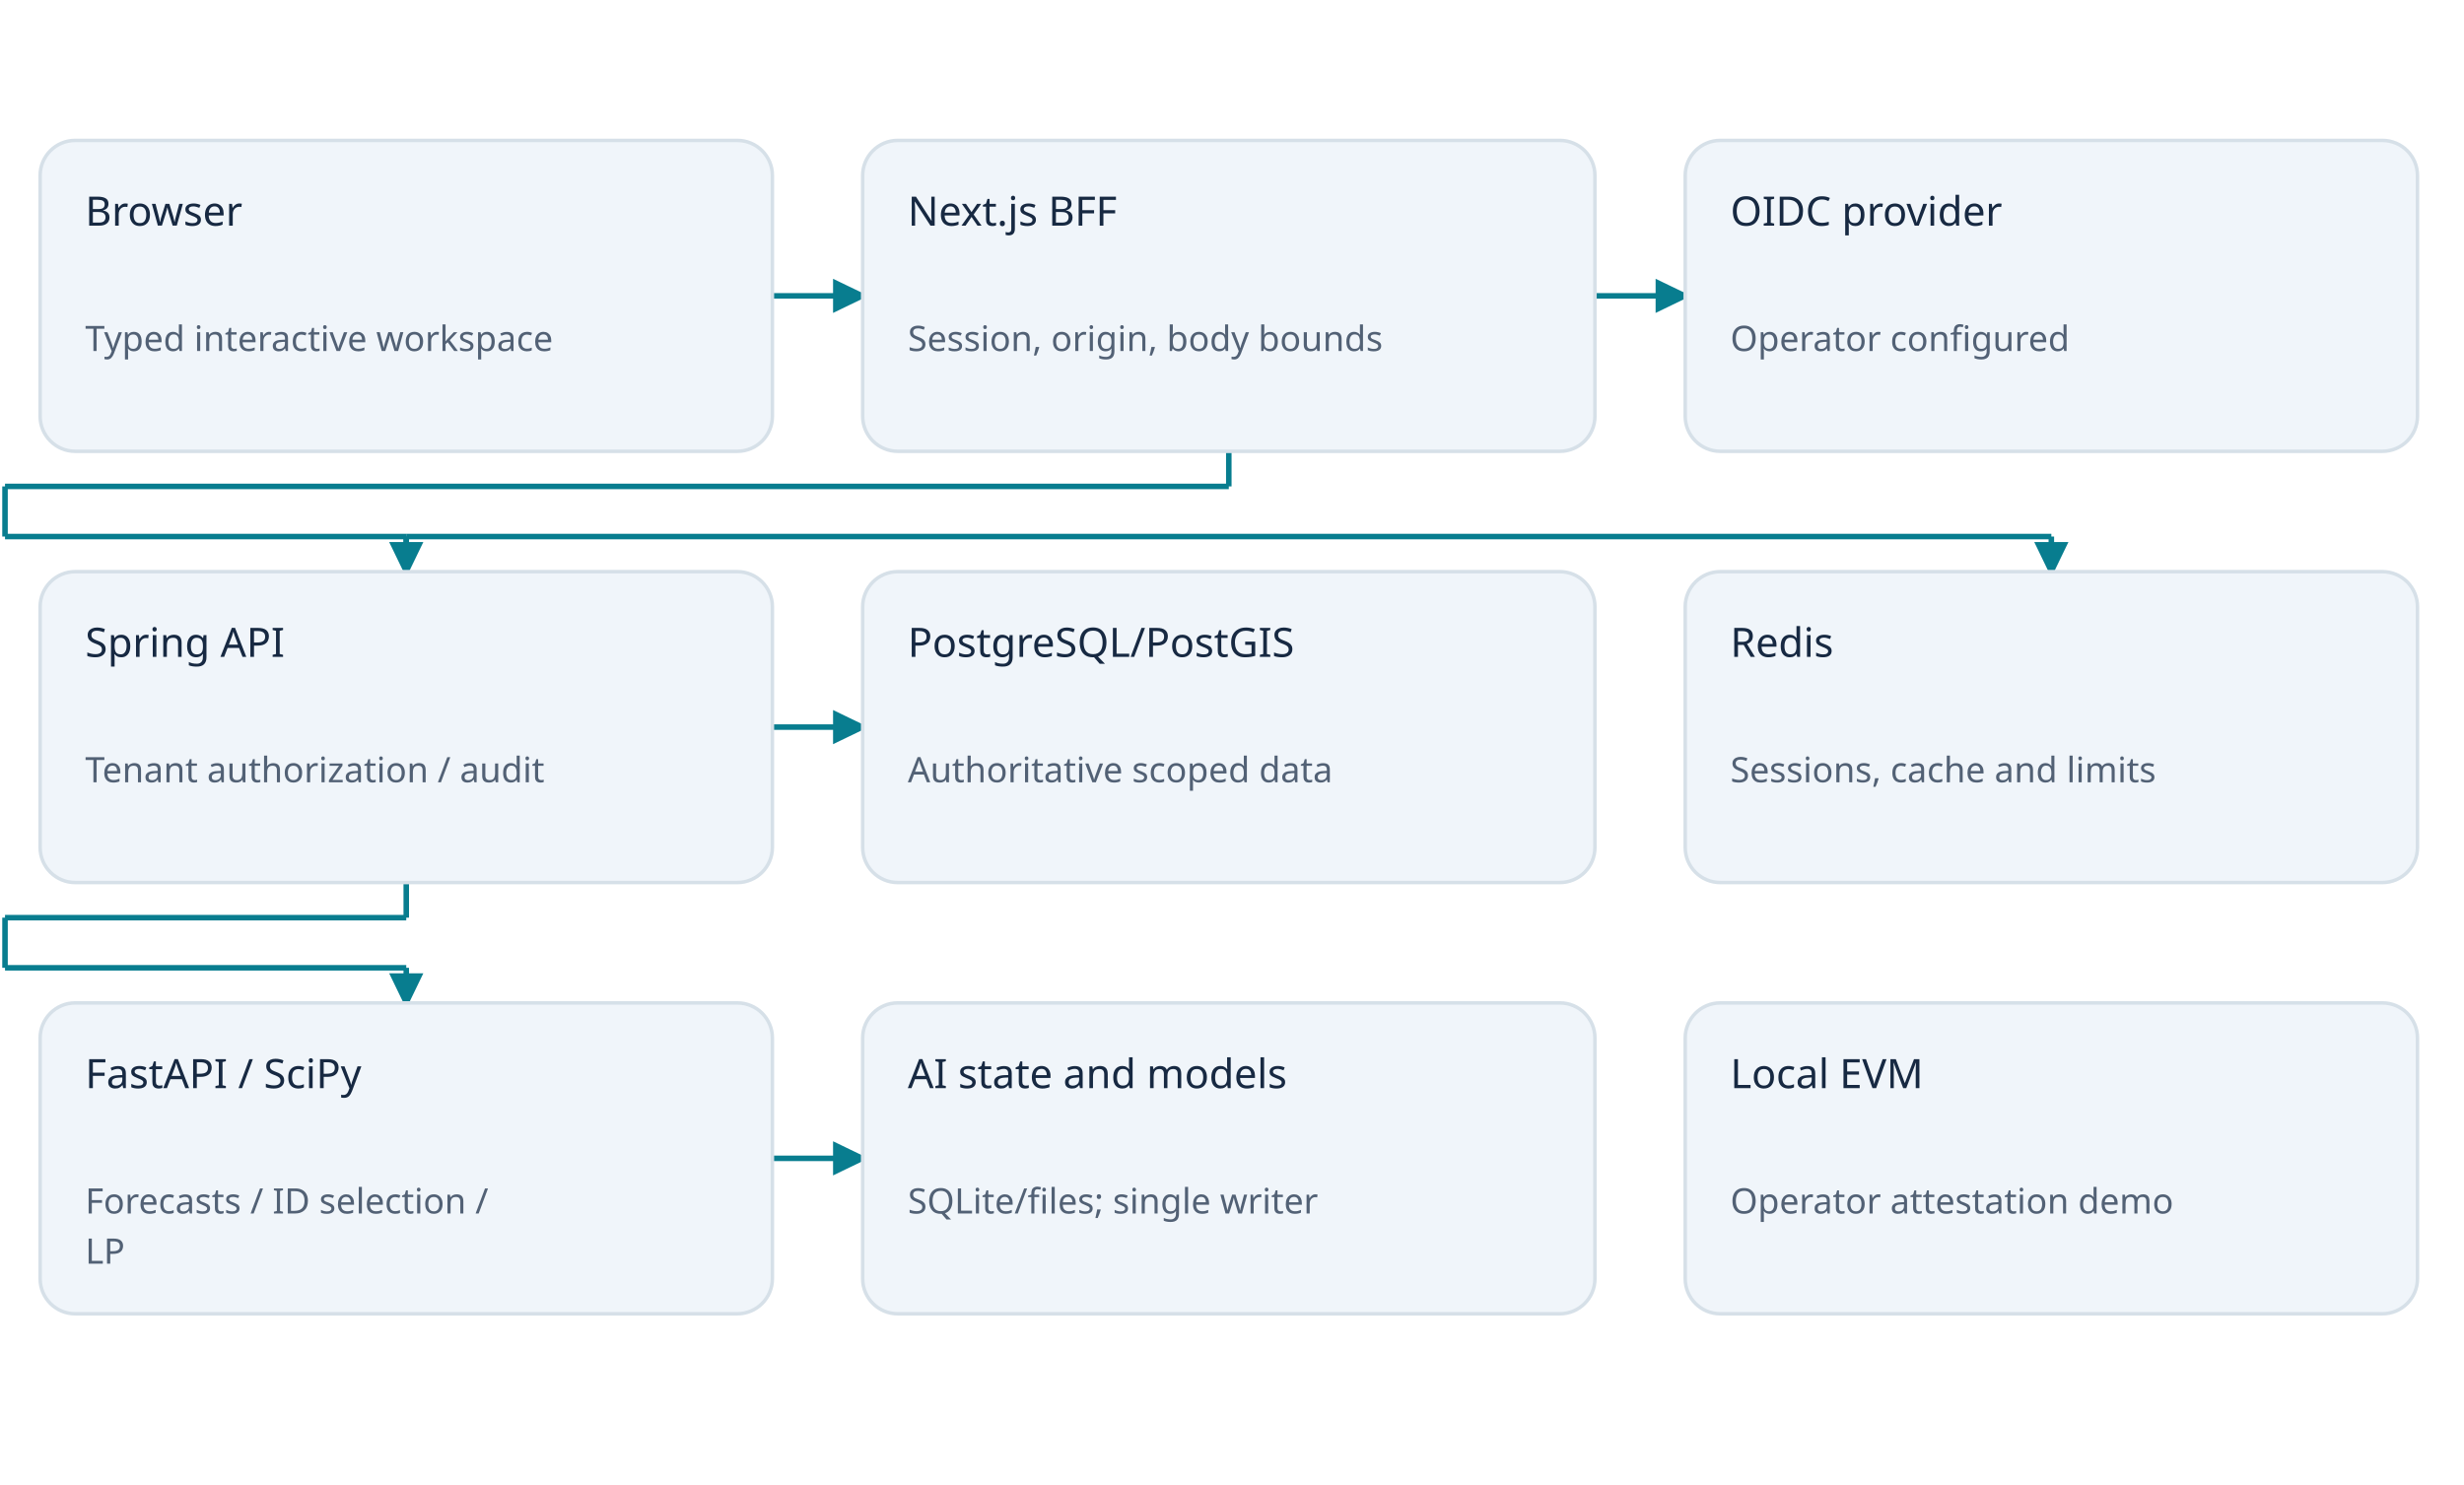
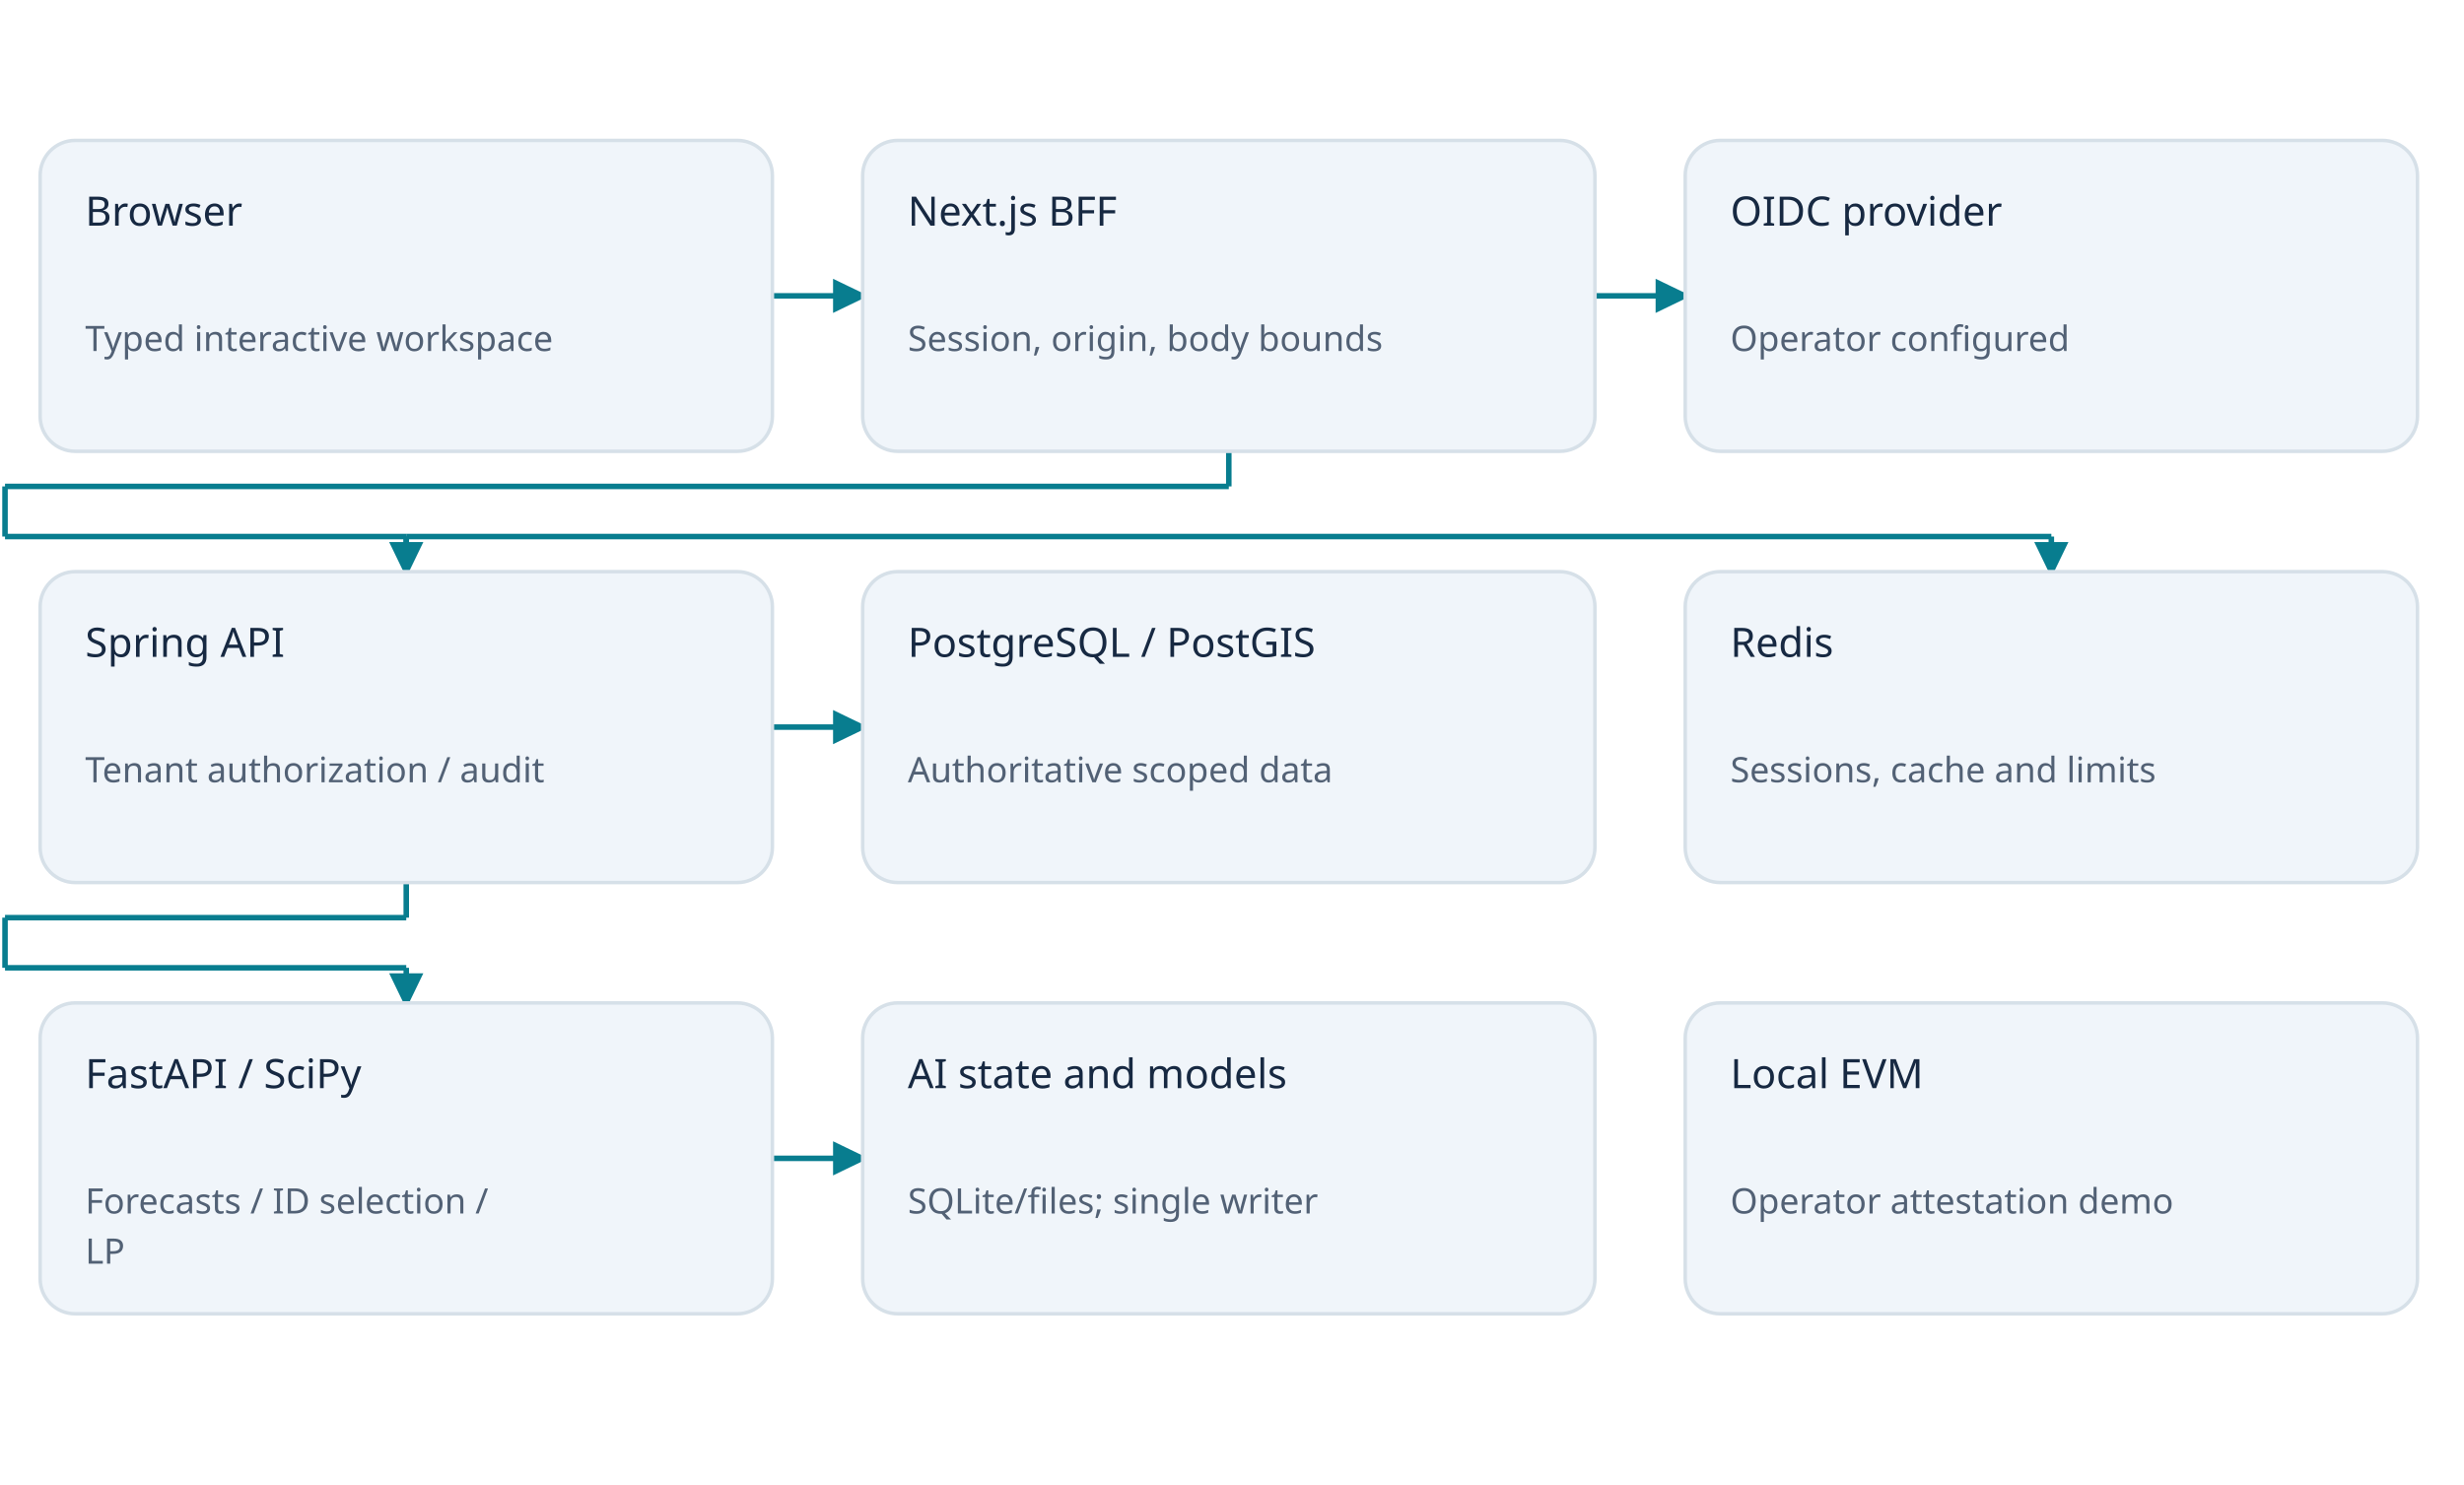
<svg xmlns="http://www.w3.org/2000/svg" width="491.276" height="296" preserveAspectRatio="xMinYMin meet" viewBox="0 0 491 296" version="1.0" fill-rule="evenodd">
  <clipPath id="clip">
    <rect x="0" y="0" width="491.276" height="296" />
  </clipPath>
  <g id="group" transform="scale(1,-1) translate(0,-296)" style="clip-path: url(#clip)">
    <g transform="">
      <path d="M 154,237 L 172,237 Z" style="stroke: rgb(3%,49%,56%); stroke-linecap: butt; stroke-width: 1.1;" />
      <polygon points="172 237, 166.597 239.61, 166.597 234.39" style="stroke: rgb(3%,49%,56%); stroke-linecap: butt; stroke-width: 1; fill: rgb(3%,49%,56%); fill-rule: evenodd;" />
      <path d="M 318,237 L 336,237 Z" style="stroke: rgb(3%,49%,56%); stroke-linecap: butt; stroke-width: 1.1;" />
      <polygon points="336 237, 330.597 239.61, 330.597 234.39" style="stroke: rgb(3%,49%,56%); stroke-linecap: butt; stroke-width: 1; fill: rgb(3%,49%,56%); fill-rule: evenodd;" />
      <path d="M 245,206 L 245,199 Z" style="stroke: rgb(3%,49%,56%); stroke-linecap: butt; stroke-width: 1.1;" />
      <path d="M 245,199 L 1,199 Z" style="stroke: rgb(3%,49%,56%); stroke-linecap: butt; stroke-width: 1.1;" />
      <path d="M 1,199 L 1,189 Z" style="stroke: rgb(3%,49%,56%); stroke-linecap: butt; stroke-width: 1.1;" />
      <path d="M 1,189 L 81,189 Z" style="stroke: rgb(3%,49%,56%); stroke-linecap: butt; stroke-width: 1.1;" />
      <path d="M 81,189 L 81,182 Z" style="stroke: rgb(3%,49%,56%); stroke-linecap: butt; stroke-width: 1.1;" />
      <polygon points="81 182, 83.61 187.403, 78.39 187.403" style="stroke: rgb(3%,49%,56%); stroke-linecap: butt; stroke-width: 1; fill: rgb(3%,49%,56%); fill-rule: evenodd;" />
      <path d="M 154,151 L 172,151 Z" style="stroke: rgb(3%,49%,56%); stroke-linecap: butt; stroke-width: 1.1;" />
      <polygon points="172 151, 166.597 153.61, 166.597 148.39" style="stroke: rgb(3%,49%,56%); stroke-linecap: butt; stroke-width: 1; fill: rgb(3%,49%,56%); fill-rule: evenodd;" />
      <path d="M 81,182 L 81,189 Z" style="stroke: rgb(3%,49%,56%); stroke-linecap: butt; stroke-width: 1.1;" />
      <path d="M 81,189 L 409,189 Z" style="stroke: rgb(3%,49%,56%); stroke-linecap: butt; stroke-width: 1.1;" />
      <path d="M 409,189 L 409,182 Z" style="stroke: rgb(3%,49%,56%); stroke-linecap: butt; stroke-width: 1.1;" />
      <polygon points="409 182, 411.61 187.403, 406.39 187.403" style="stroke: rgb(3%,49%,56%); stroke-linecap: butt; stroke-width: 1; fill: rgb(3%,49%,56%); fill-rule: evenodd;" />
      <path d="M 81,120 L 81,113 Z" style="stroke: rgb(3%,49%,56%); stroke-linecap: butt; stroke-width: 1.1;" />
      <path d="M 81,113 L 1,113 Z" style="stroke: rgb(3%,49%,56%); stroke-linecap: butt; stroke-width: 1.1;" />
      <path d="M 1,113 L 1,103 Z" style="stroke: rgb(3%,49%,56%); stroke-linecap: butt; stroke-width: 1.1;" />
      <path d="M 1,103 L 81,103 Z" style="stroke: rgb(3%,49%,56%); stroke-linecap: butt; stroke-width: 1.1;" />
      <path d="M 81,103 L 81,96 Z" style="stroke: rgb(3%,49%,56%); stroke-linecap: butt; stroke-width: 1.1;" />
      <polygon points="81 96, 83.61 101.403, 78.39 101.403" style="stroke: rgb(3%,49%,56%); stroke-linecap: butt; stroke-width: 1; fill: rgb(3%,49%,56%); fill-rule: evenodd;" />
      <path d="M 154,65 L 172,65 Z" style="stroke: rgb(3%,49%,56%); stroke-linecap: butt; stroke-width: 1.1;" />
      <polygon points="172 65, 166.597 67.61, 166.597 62.39" style="stroke: rgb(3%,49%,56%); stroke-linecap: butt; stroke-width: 1; fill: rgb(3%,49%,56%); fill-rule: evenodd;" />
      <rect x="8" y="206" width="146" height="62" rx="7" ry="7" style="stroke: rgb(84%,88%,91%); stroke-linecap: butt; stroke-width: 0.7; fill: rgb(94%,96%,98%); fill-rule: evenodd;" />
      <text x="17" y="251" style="font-family: VeraBold; font-size: 8.1px;fill: rgb(9%,16%,26%); stroke:none;" transform="translate(0,502) scale(1,-1)">Browser</text>
      <text x="17" y="226" style="font-family: Vera; font-size: 7px;fill: rgb(32%,38%,46%); stroke:none;" transform="translate(0,452) scale(1,-1)">Typed interactive workspace</text>
      <rect x="172" y="206" width="146" height="62" rx="7" ry="7" style="stroke: rgb(84%,88%,91%); stroke-linecap: butt; stroke-width: 0.7; fill: rgb(94%,96%,98%); fill-rule: evenodd;" />
      <text x="181" y="251" style="font-family: VeraBold; font-size: 8.1px;fill: rgb(9%,16%,26%); stroke:none;" transform="translate(0,502) scale(1,-1)">Next.js BFF</text>
      <text x="181" y="226" style="font-family: Vera; font-size: 7px;fill: rgb(32%,38%,46%); stroke:none;" transform="translate(0,452) scale(1,-1)">Session, origin, body bounds</text>
      <rect x="336" y="206" width="146" height="62" rx="7" ry="7" style="stroke: rgb(84%,88%,91%); stroke-linecap: butt; stroke-width: 0.7; fill: rgb(94%,96%,98%); fill-rule: evenodd;" />
      <text x="345" y="251" style="font-family: VeraBold; font-size: 8.1px;fill: rgb(9%,16%,26%); stroke:none;" transform="translate(0,502) scale(1,-1)">OIDC provider</text>
      <text x="345" y="226" style="font-family: Vera; font-size: 7px;fill: rgb(32%,38%,46%); stroke:none;" transform="translate(0,452) scale(1,-1)">Operator configured</text>
      <rect x="8" y="120" width="146" height="62" rx="7" ry="7" style="stroke: rgb(84%,88%,91%); stroke-linecap: butt; stroke-width: 0.7; fill: rgb(94%,96%,98%); fill-rule: evenodd;" />
      <text x="17" y="165" style="font-family: VeraBold; font-size: 8.1px;fill: rgb(9%,16%,26%); stroke:none;" transform="translate(0,330) scale(1,-1)">Spring API</text>
      <text x="17" y="140" style="font-family: Vera; font-size: 7px;fill: rgb(32%,38%,46%); stroke:none;" transform="translate(0,280) scale(1,-1)">Tenant authorization / audit</text>
      <rect x="172" y="120" width="146" height="62" rx="7" ry="7" style="stroke: rgb(84%,88%,91%); stroke-linecap: butt; stroke-width: 0.7; fill: rgb(94%,96%,98%); fill-rule: evenodd;" />
-       <text x="181" y="165" style="font-family: VeraBold; font-size: 8.1px;fill: rgb(9%,16%,26%); stroke:none;" transform="translate(0,330) scale(1,-1)">PostgreSQL/PostGIS</text>
+       <text x="181" y="165" style="font-family: VeraBold; font-size: 8.1px;fill: rgb(9%,16%,26%); stroke:none;" transform="translate(0,330) scale(1,-1)">PostgreSQL / PostGIS</text>
      <text x="181" y="140" style="font-family: Vera; font-size: 7px;fill: rgb(32%,38%,46%); stroke:none;" transform="translate(0,280) scale(1,-1)">Authoritative scoped data</text>
      <rect x="336" y="120" width="146" height="62" rx="7" ry="7" style="stroke: rgb(84%,88%,91%); stroke-linecap: butt; stroke-width: 0.7; fill: rgb(94%,96%,98%); fill-rule: evenodd;" />
      <text x="345" y="165" style="font-family: VeraBold; font-size: 8.1px;fill: rgb(9%,16%,26%); stroke:none;" transform="translate(0,330) scale(1,-1)">Redis</text>
      <text x="345" y="140" style="font-family: Vera; font-size: 7px;fill: rgb(32%,38%,46%); stroke:none;" transform="translate(0,280) scale(1,-1)">Sessions, cache and limits</text>
      <rect x="8" y="34" width="146" height="62" rx="7" ry="7" style="stroke: rgb(84%,88%,91%); stroke-linecap: butt; stroke-width: 0.7; fill: rgb(94%,96%,98%); fill-rule: evenodd;" />
-       <text x="17" y="79" style="font-family: VeraBold; font-size: 8.1px;fill: rgb(9%,16%,26%); stroke:none;" transform="translate(0,158) scale(1,-1)">FastAPI / SciPy</text>
+       <text x="17" y="79" style="font-family: VeraBold; font-size: 8.1px;fill: rgb(9%,16%,26%); stroke:none;" transform="translate(0,158) scale(1,-1)">FastAPI  /  SciPy</text>
      <text x="17" y="54" style="font-family: Vera; font-size: 7px;fill: rgb(32%,38%,46%); stroke:none;" transform="translate(0,108) scale(1,-1)">Forecasts / ID selection /</text>
      <text x="17" y="44" style="font-family: Vera; font-size: 7px;fill: rgb(32%,38%,46%); stroke:none;" transform="translate(0,88) scale(1,-1)">LP</text>
      <rect x="172" y="34" width="146" height="62" rx="7" ry="7" style="stroke: rgb(84%,88%,91%); stroke-linecap: butt; stroke-width: 0.7; fill: rgb(94%,96%,98%); fill-rule: evenodd;" />
      <text x="181" y="79" style="font-family: VeraBold; font-size: 8.1px;fill: rgb(9%,16%,26%); stroke:none;" transform="translate(0,158) scale(1,-1)">AI state and models</text>
      <text x="181" y="54" style="font-family: Vera; font-size: 7px;fill: rgb(32%,38%,46%); stroke:none;" transform="translate(0,108) scale(1,-1)">SQLite/files; single writer</text>
      <rect x="336" y="34" width="146" height="62" rx="7" ry="7" style="stroke: rgb(84%,88%,91%); stroke-linecap: butt; stroke-width: 0.7; fill: rgb(94%,96%,98%); fill-rule: evenodd;" />
      <text x="345" y="79" style="font-family: VeraBold; font-size: 8.1px;fill: rgb(9%,16%,26%); stroke:none;" transform="translate(0,158) scale(1,-1)">Local EVM</text>
      <text x="345" y="54" style="font-family: Vera; font-size: 7px;fill: rgb(32%,38%,46%); stroke:none;" transform="translate(0,108) scale(1,-1)">Operator attestation demo</text>
    </g>
  </g>
</svg>
